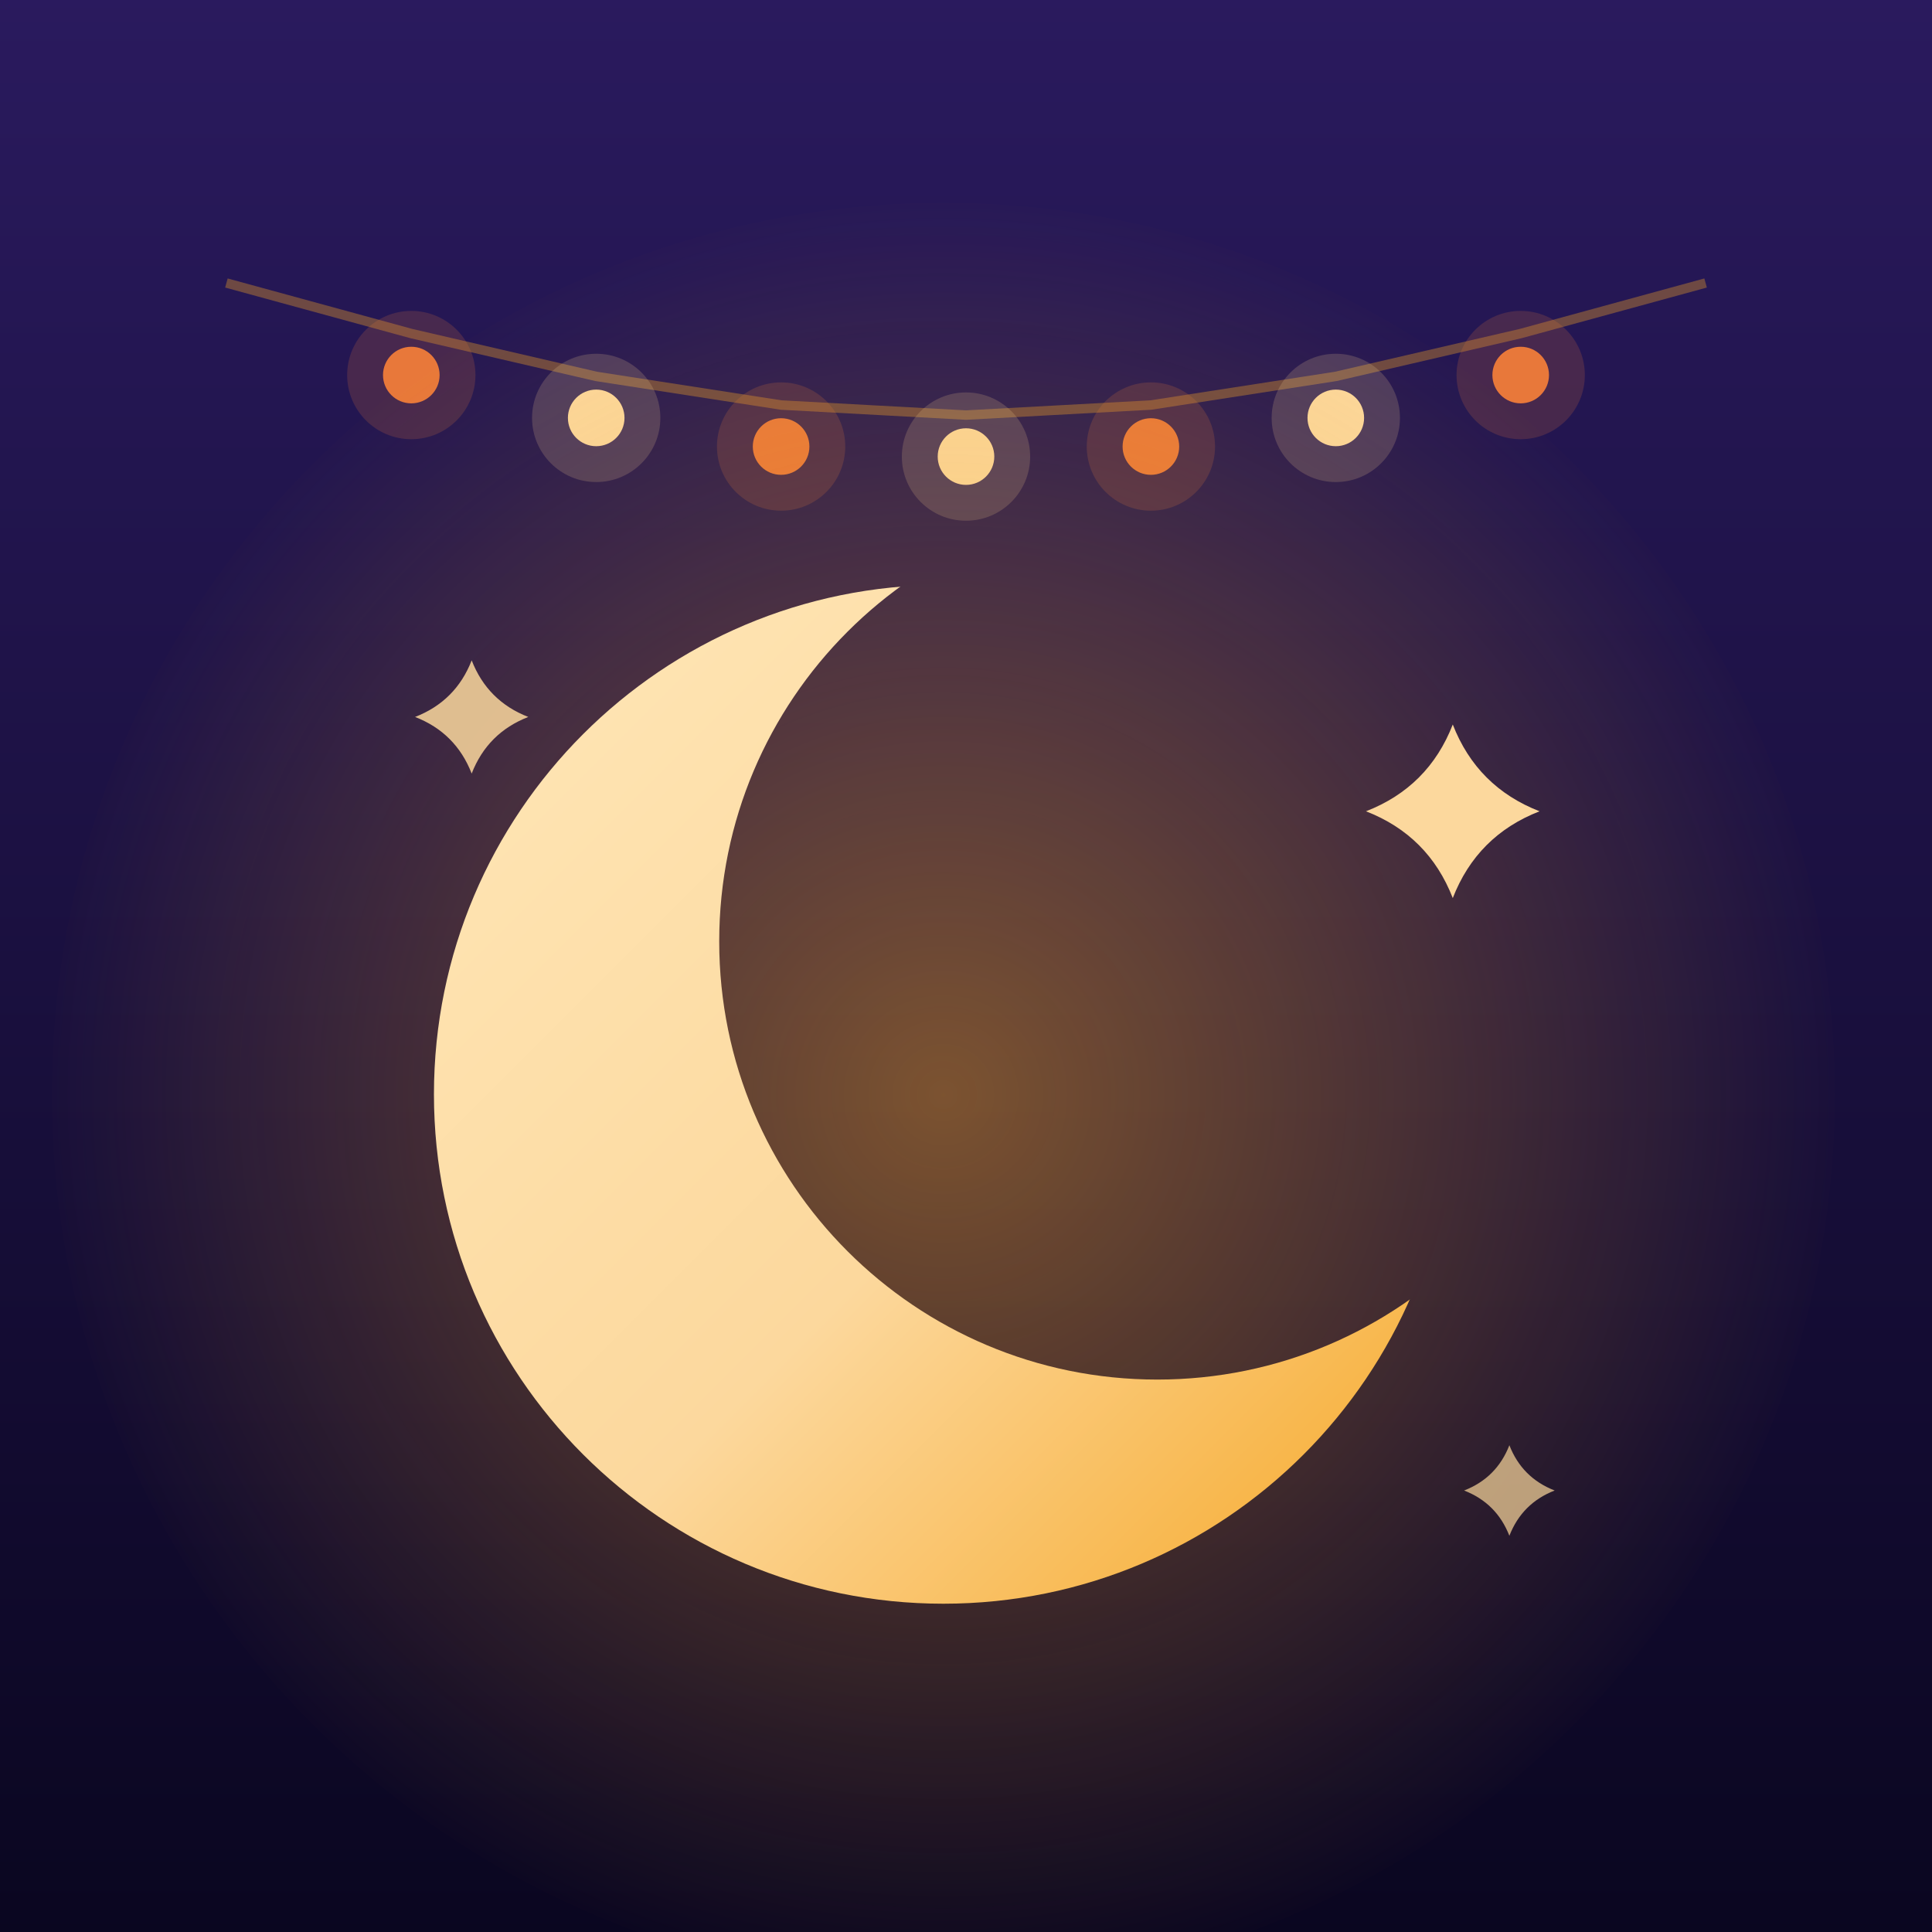
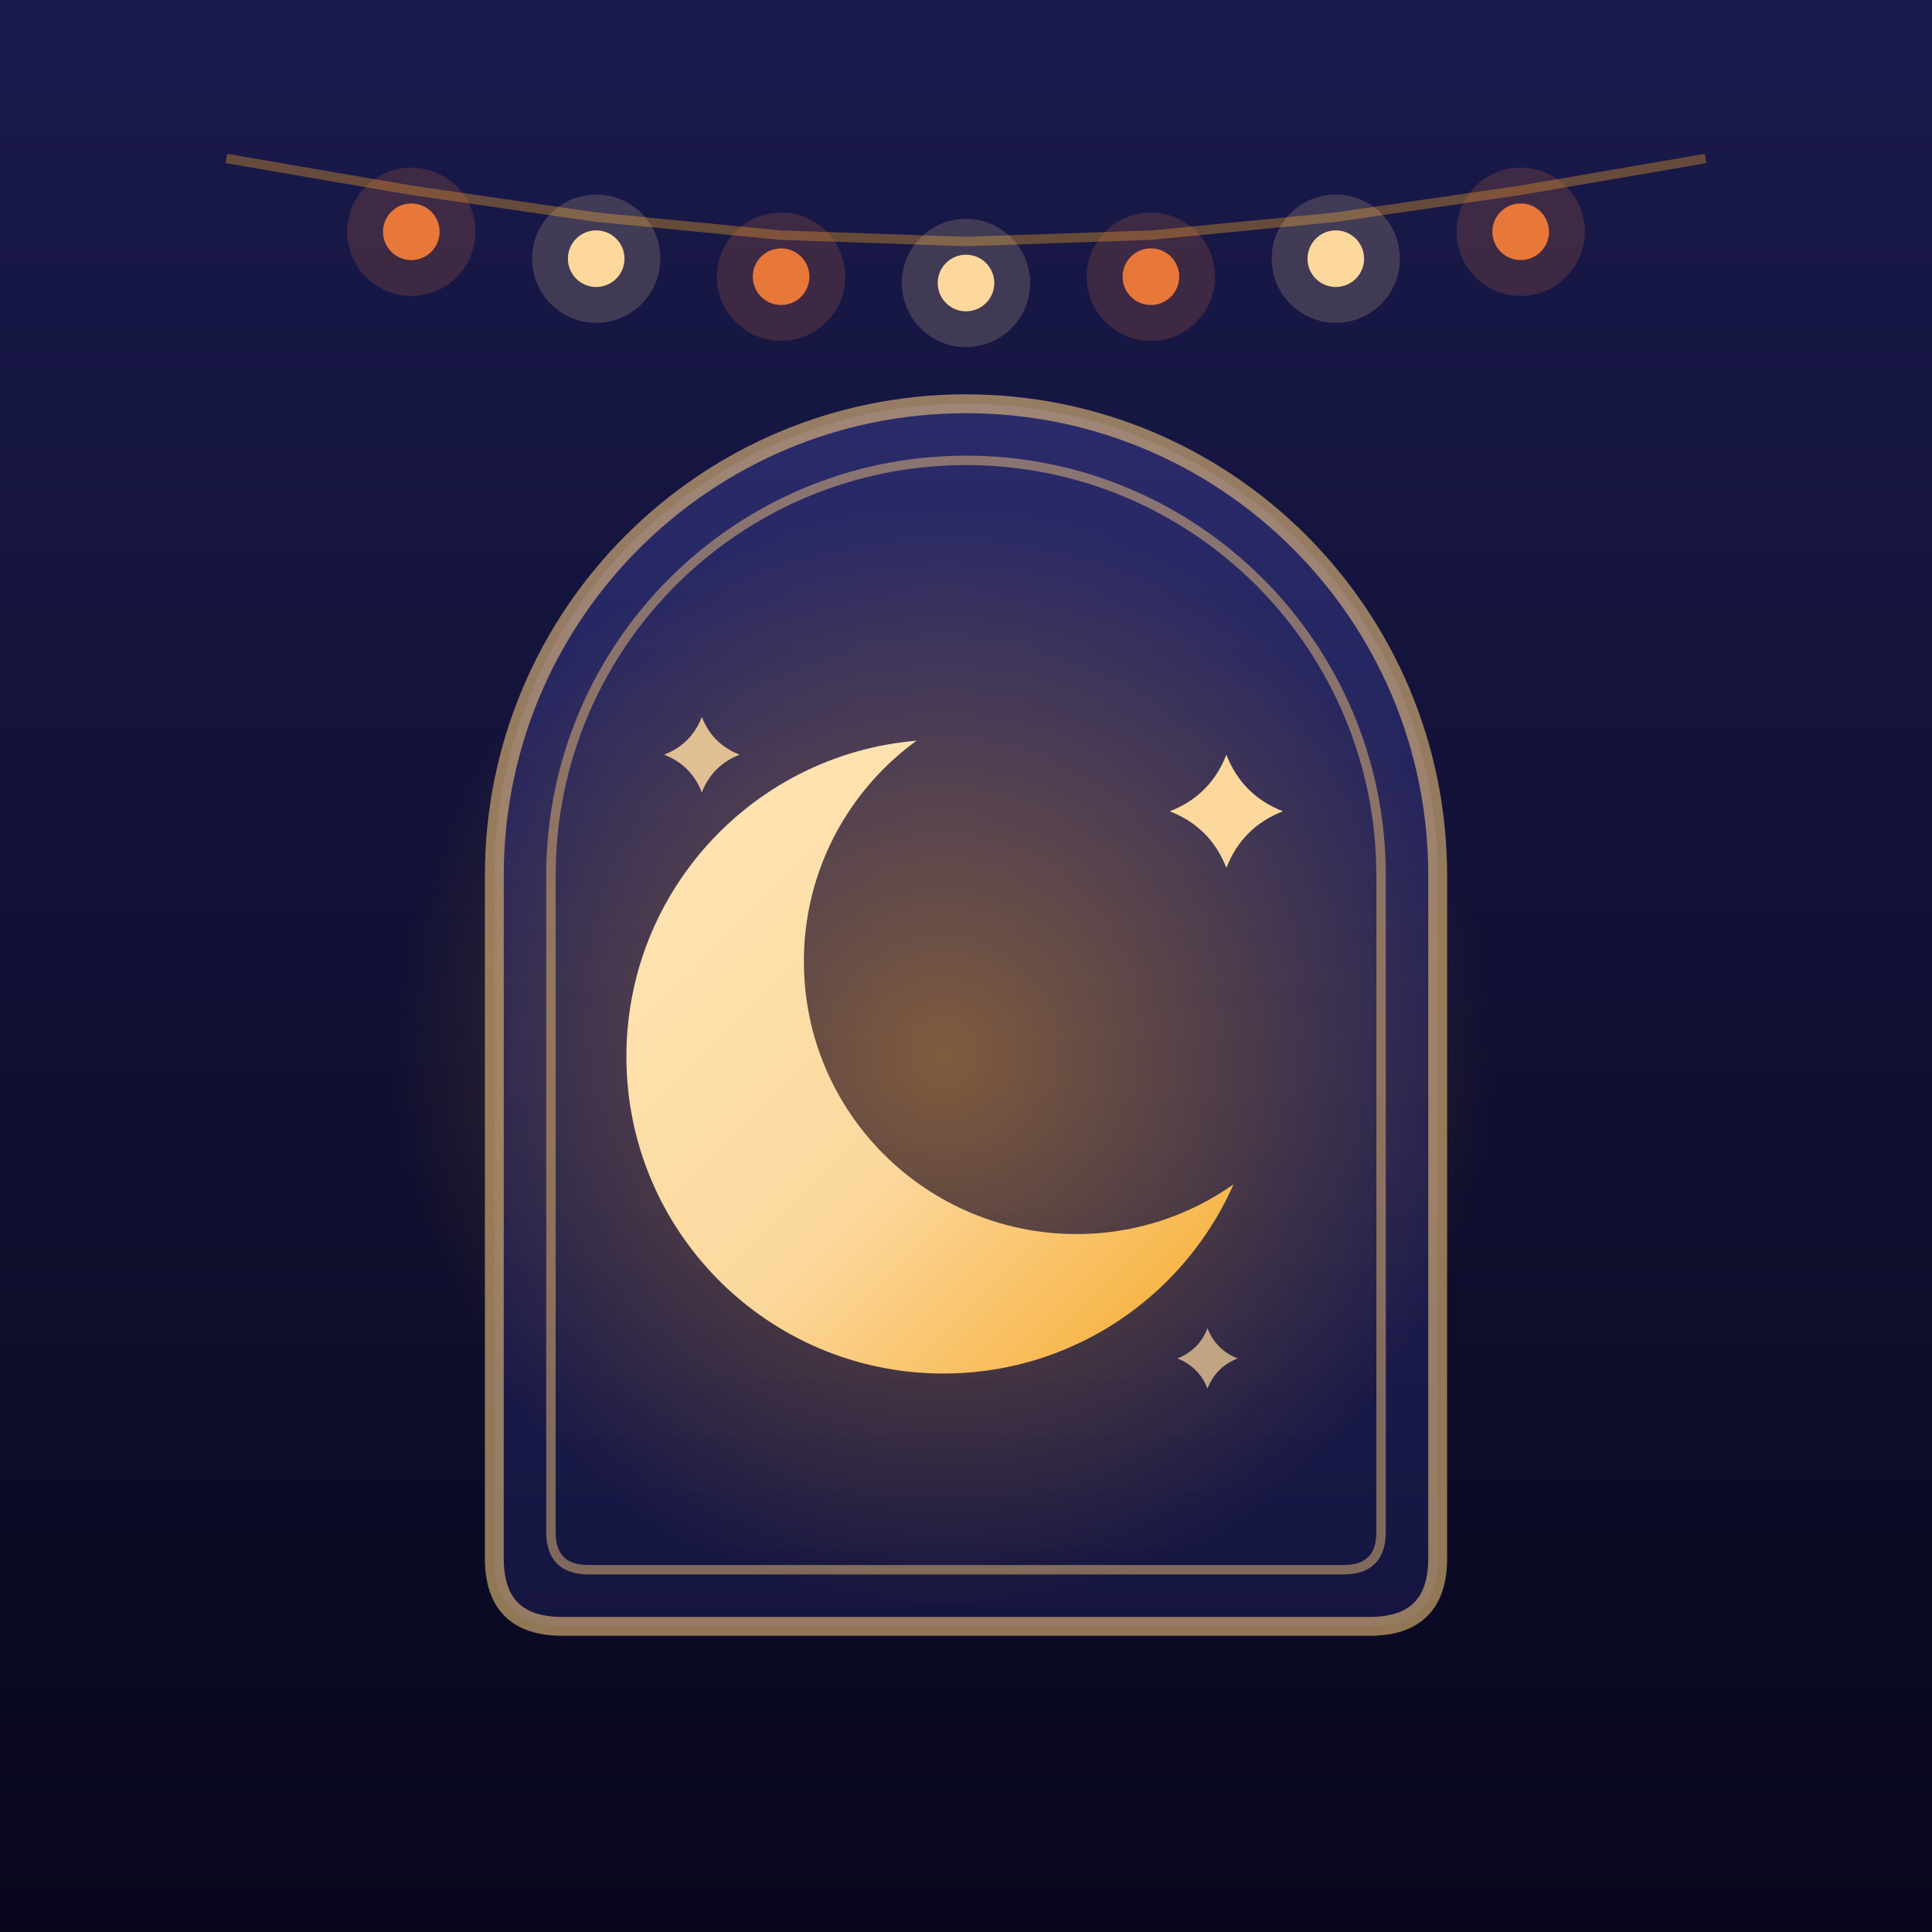
<svg xmlns="http://www.w3.org/2000/svg" width="1024" height="1024" viewBox="0 0 1024 1024">
  <defs>
    <linearGradient id="sky" x1="0" y1="0" x2="0" y2="1">
-       <stop offset="0" stop-color="#2A1A5E" />
-       <stop offset="1" stop-color="#0A0620" />
+       <stop offset="0" stop-color="#1A1A4D" />
+       <stop offset="1" stop-color="#08071C" />
    </linearGradient>
  </defs>
  <rect width="1024" height="1024" fill="url(#sky)" />
-   <path d="M120 150 L218 176.788 L316 199.497 L414 214.672 L512 220 L610 214.672 L708 199.497 L806 176.788 L904 150" stroke="#F6A623" stroke-opacity="0.35" stroke-width="5" fill="none" />
-   <circle cx="218" cy="198.788" r="34" fill="#E8783A" opacity="0.18" />
-   <circle cx="218" cy="198.788" r="15" fill="#E8783A" />
-   <circle cx="316" cy="221.497" r="34" fill="#FCD89D" opacity="0.18" />
-   <circle cx="316" cy="221.497" r="15" fill="#FCD89D" />
-   <circle cx="414" cy="236.672" r="34" fill="#E8783A" opacity="0.18" />
-   <circle cx="414" cy="236.672" r="15" fill="#E8783A" />
-   <circle cx="512" cy="242" r="34" fill="#FCD89D" opacity="0.18" />
-   <circle cx="512" cy="242" r="15" fill="#FCD89D" />
-   <circle cx="610" cy="236.672" r="34" fill="#E8783A" opacity="0.18" />
-   <circle cx="610" cy="236.672" r="15" fill="#E8783A" />
-   <circle cx="708" cy="221.497" r="34" fill="#FCD89D" opacity="0.18" />
-   <circle cx="708" cy="221.497" r="15" fill="#FCD89D" />
-   <circle cx="806" cy="198.788" r="34" fill="#E8783A" opacity="0.18" />
-   <circle cx="806" cy="198.788" r="15" fill="#E8783A" />
+   <path d="M120 84 L218 100.838 L316 115.113 L414 124.651 L512 128 L610 124.651 L708 115.113 L806 100.838 L904 84" stroke="#F6A623" stroke-opacity="0.35" stroke-width="5" fill="none" />
+   <circle cx="218" cy="122.838" r="34" fill="#E8783A" opacity="0.18" />
+   <circle cx="218" cy="122.838" r="15" fill="#E8783A" />
+   <circle cx="316" cy="137.113" r="34" fill="#FCD89D" opacity="0.18" />
+   <circle cx="316" cy="137.113" r="15" fill="#FCD89D" />
+   <circle cx="414" cy="146.651" r="34" fill="#E8783A" opacity="0.18" />
+   <circle cx="414" cy="146.651" r="15" fill="#E8783A" />
+   <circle cx="512" cy="150" r="34" fill="#FCD89D" opacity="0.18" />
+   <circle cx="512" cy="150" r="15" fill="#FCD89D" />
+   <circle cx="610" cy="146.651" r="34" fill="#E8783A" opacity="0.18" />
+   <circle cx="610" cy="146.651" r="15" fill="#E8783A" />
+   <circle cx="708" cy="137.113" r="34" fill="#FCD89D" opacity="0.18" />
+   <circle cx="708" cy="137.113" r="15" fill="#FCD89D" />
+   <circle cx="806" cy="122.838" r="34" fill="#E8783A" opacity="0.18" />
+   <circle cx="806" cy="122.838" r="15" fill="#E8783A" />
  <g transform="translate(0 0) scale(1)">
+     <defs>
+       <linearGradient id="pane" x1="0" y1="0" x2="0" y2="1">
+         <stop offset="0" stop-color="#2B2B6B" />
+         <stop offset="1" stop-color="#151540" />
+       </linearGradient>
+     </defs>
+     <path d="M262 826 L262 464 A250 250 0 0 1 762 464 L762 826 Q762 862 726 862 L298 862 Q262 862 262 826 Z" fill="url(#pane)" stroke="#FFCF7D" stroke-opacity="0.55" stroke-width="10" />
+     <path d="M292 812 L292 464 A220 220 0 0 1 732 464 L732 812 Q732 832 712 832 L312 832 Q292 832 292 812 Z" fill="none" stroke="#FFCF7D" stroke-opacity="0.45" stroke-width="5" />
    <defs>
      <linearGradient id="moonFill" x1="0" y1="0" x2="1" y2="1">
        <stop offset="0" stop-color="#FFE7B8" />
        <stop offset="0.55" stop-color="#FCD89D" />
        <stop offset="1" stop-color="#F6A623" />
      </linearGradient>
      <radialGradient id="moonGlow">
        <stop offset="0" stop-color="#F6A623" stop-opacity="0.45" />
        <stop offset="1" stop-color="#F6A623" stop-opacity="0" />
      </radialGradient>
      <mask id="crescent">
        <rect width="1024" height="1024" fill="white" />
-         <circle cx="613.4" cy="499" r="232.2" fill="black" />
+         <circle cx="570.56" cy="509.6" r="144.48" fill="black" />
      </mask>
    </defs>
-     <circle cx="500" cy="580" r="472.5" fill="url(#moonGlow)" />
-     <circle cx="500" cy="580" r="270" fill="url(#moonFill)" mask="url(#crescent)" />
-     <path d="M770 384 Q782.88 417.12 816 430 Q782.88 442.88 770 476 Q757.12 442.88 724 430 Q757.12 417.12 770 384Z" fill="#FCD89D" opacity="1" />
-     <path d="M250 350 Q258.4 371.6 280 380 Q258.4 388.4 250 410 Q241.6 388.4 220 380 Q241.6 371.6 250 350Z" fill="#FCD89D" opacity="0.85" />
-     <path d="M800 766 Q806.72 783.28 824 790 Q806.72 796.72 800 814 Q793.28 796.72 776 790 Q793.28 783.28 800 766Z" fill="#FCD89D" opacity="0.7" />
+     <circle cx="500" cy="560" r="294" fill="url(#moonGlow)" />
+     <circle cx="500" cy="560" r="168" fill="url(#moonFill)" mask="url(#crescent)" />
+     <path d="M650 400 Q658.4 421.6 680 430 Q658.4 438.4 650 460 Q641.6 438.4 620 430 Q641.6 421.6 650 400Z" fill="#FCD89D" opacity="1" />
+     <path d="M372 380 Q377.6 394.4 392 400 Q377.6 405.6 372 420 Q366.4 405.6 352 400 Q366.4 394.4 372 380Z" fill="#FCD89D" opacity="0.85" />
+     <path d="M640 704 Q644.48 715.52 656 720 Q644.48 724.48 640 736 Q635.52 724.48 624 720 Q635.52 715.52 640 704Z" fill="#FCD89D" opacity="0.7" />
  </g>
</svg>
